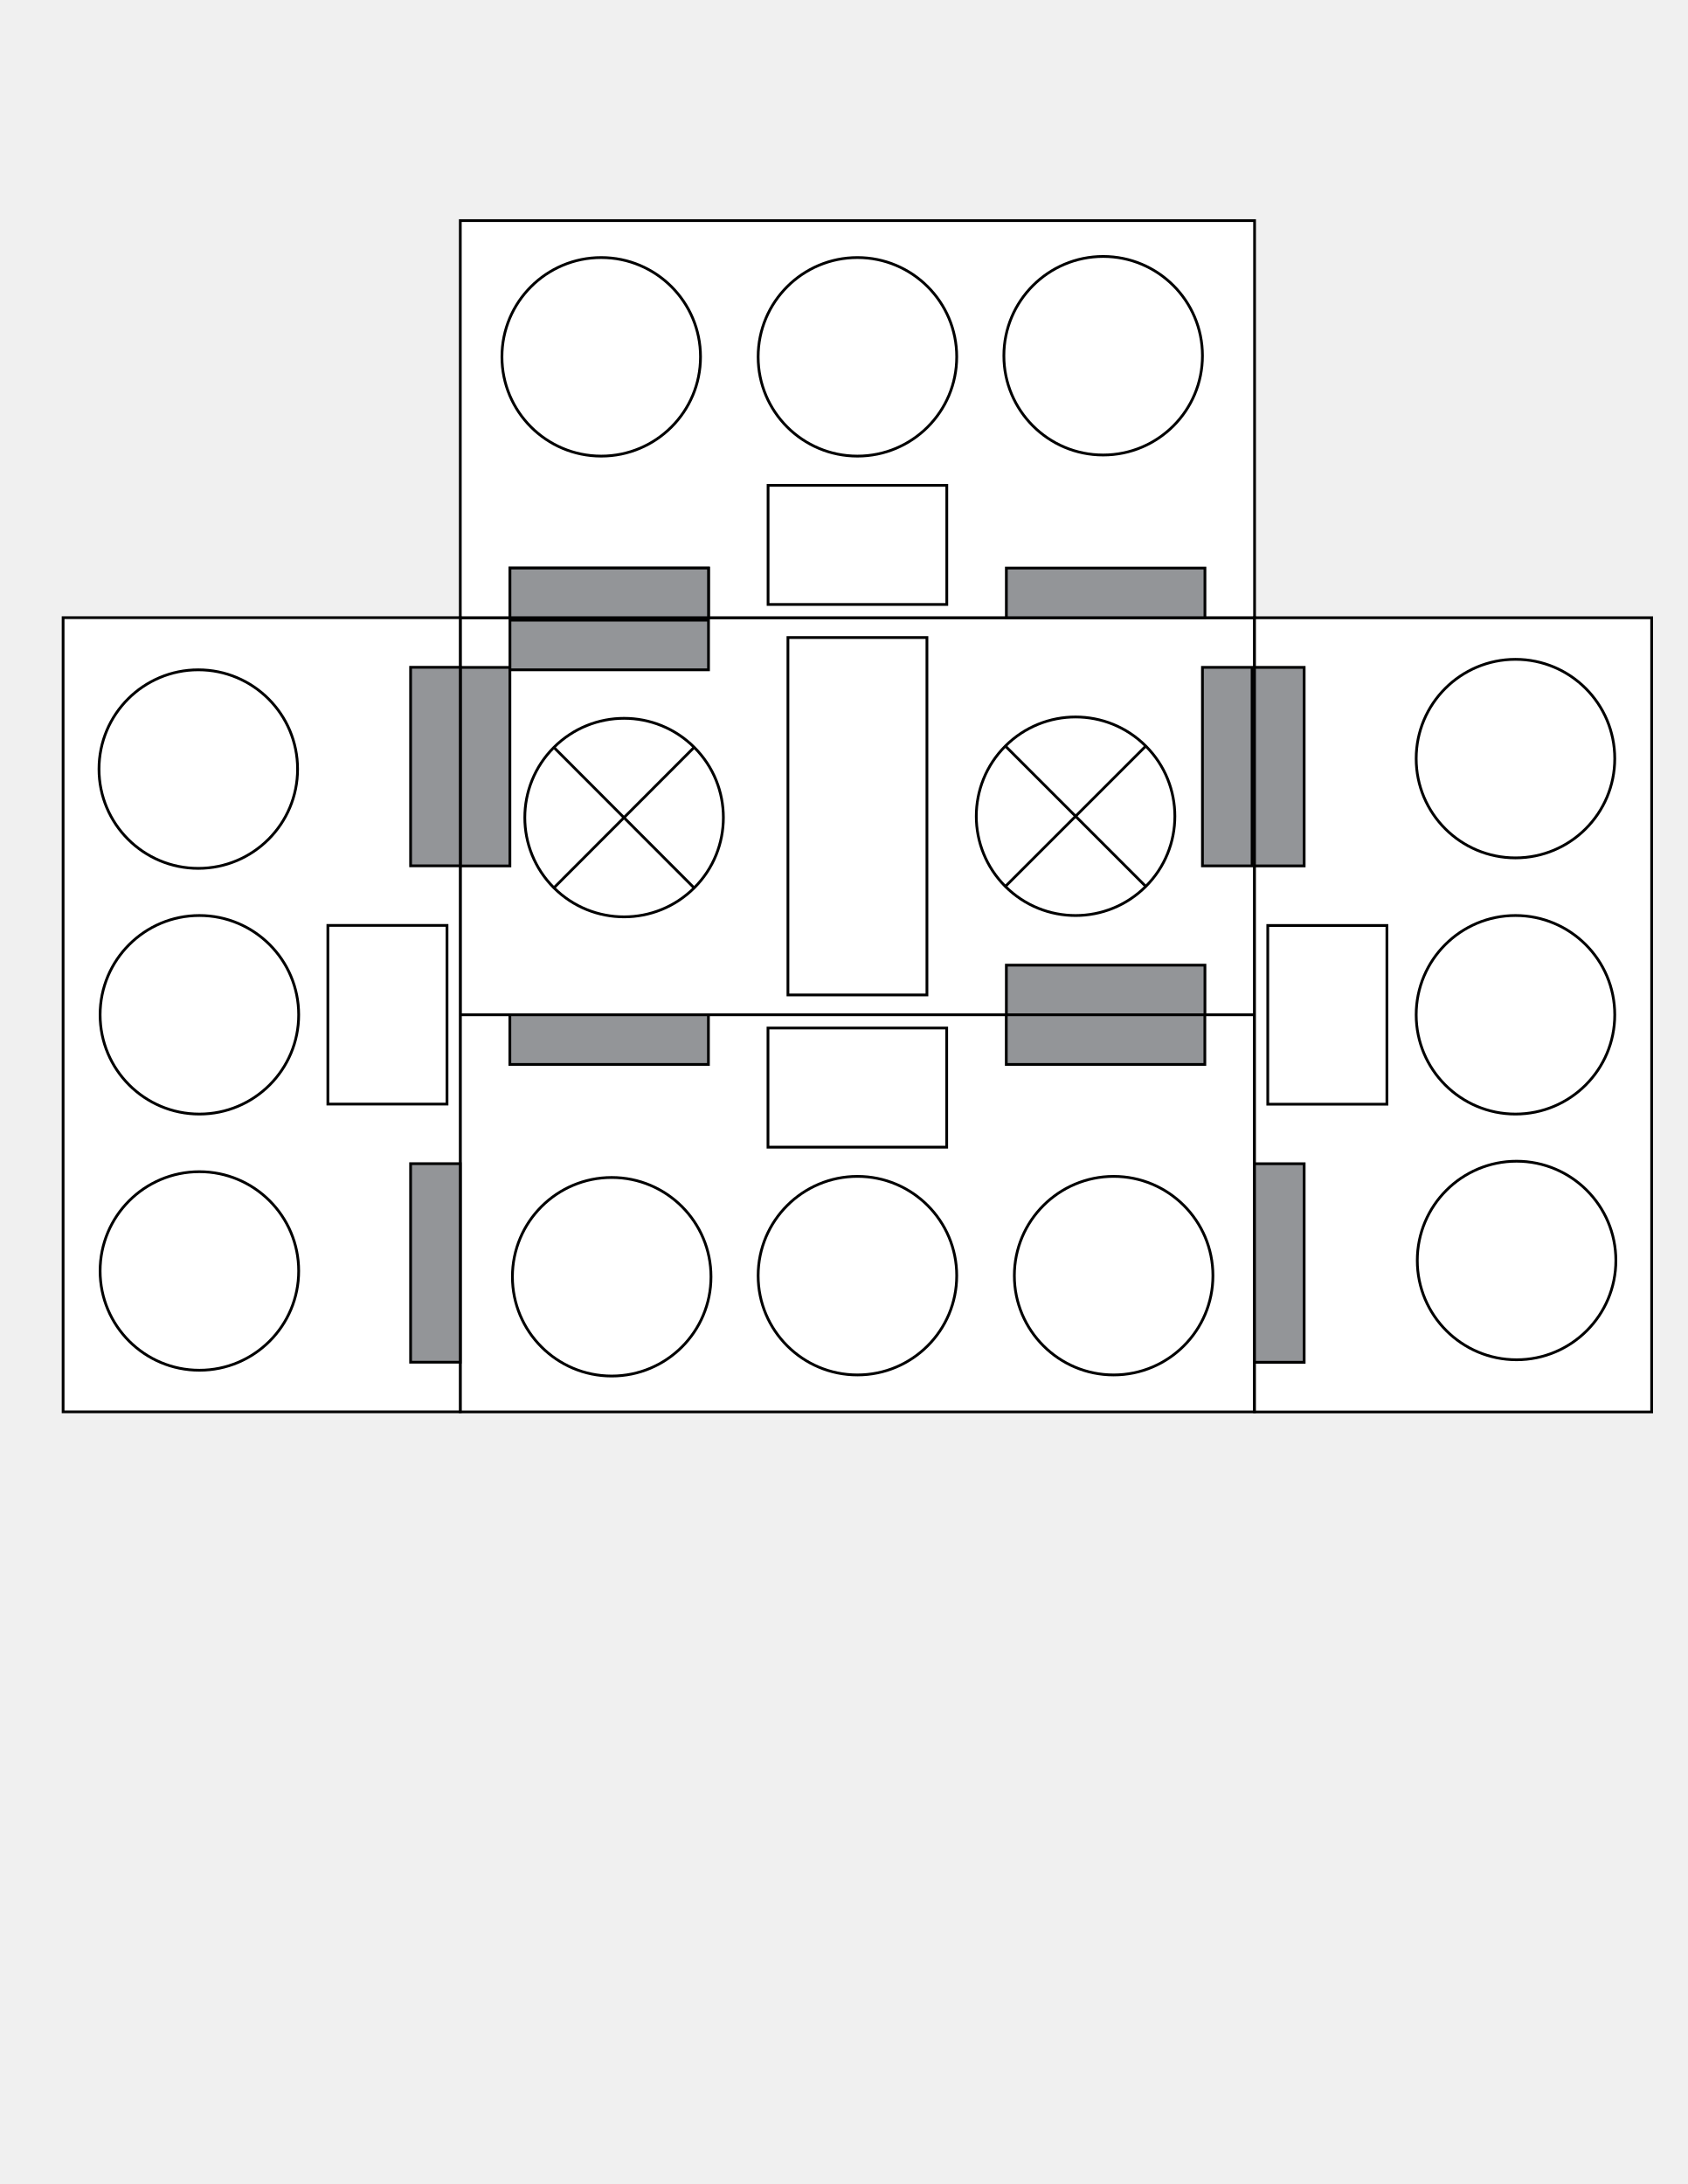
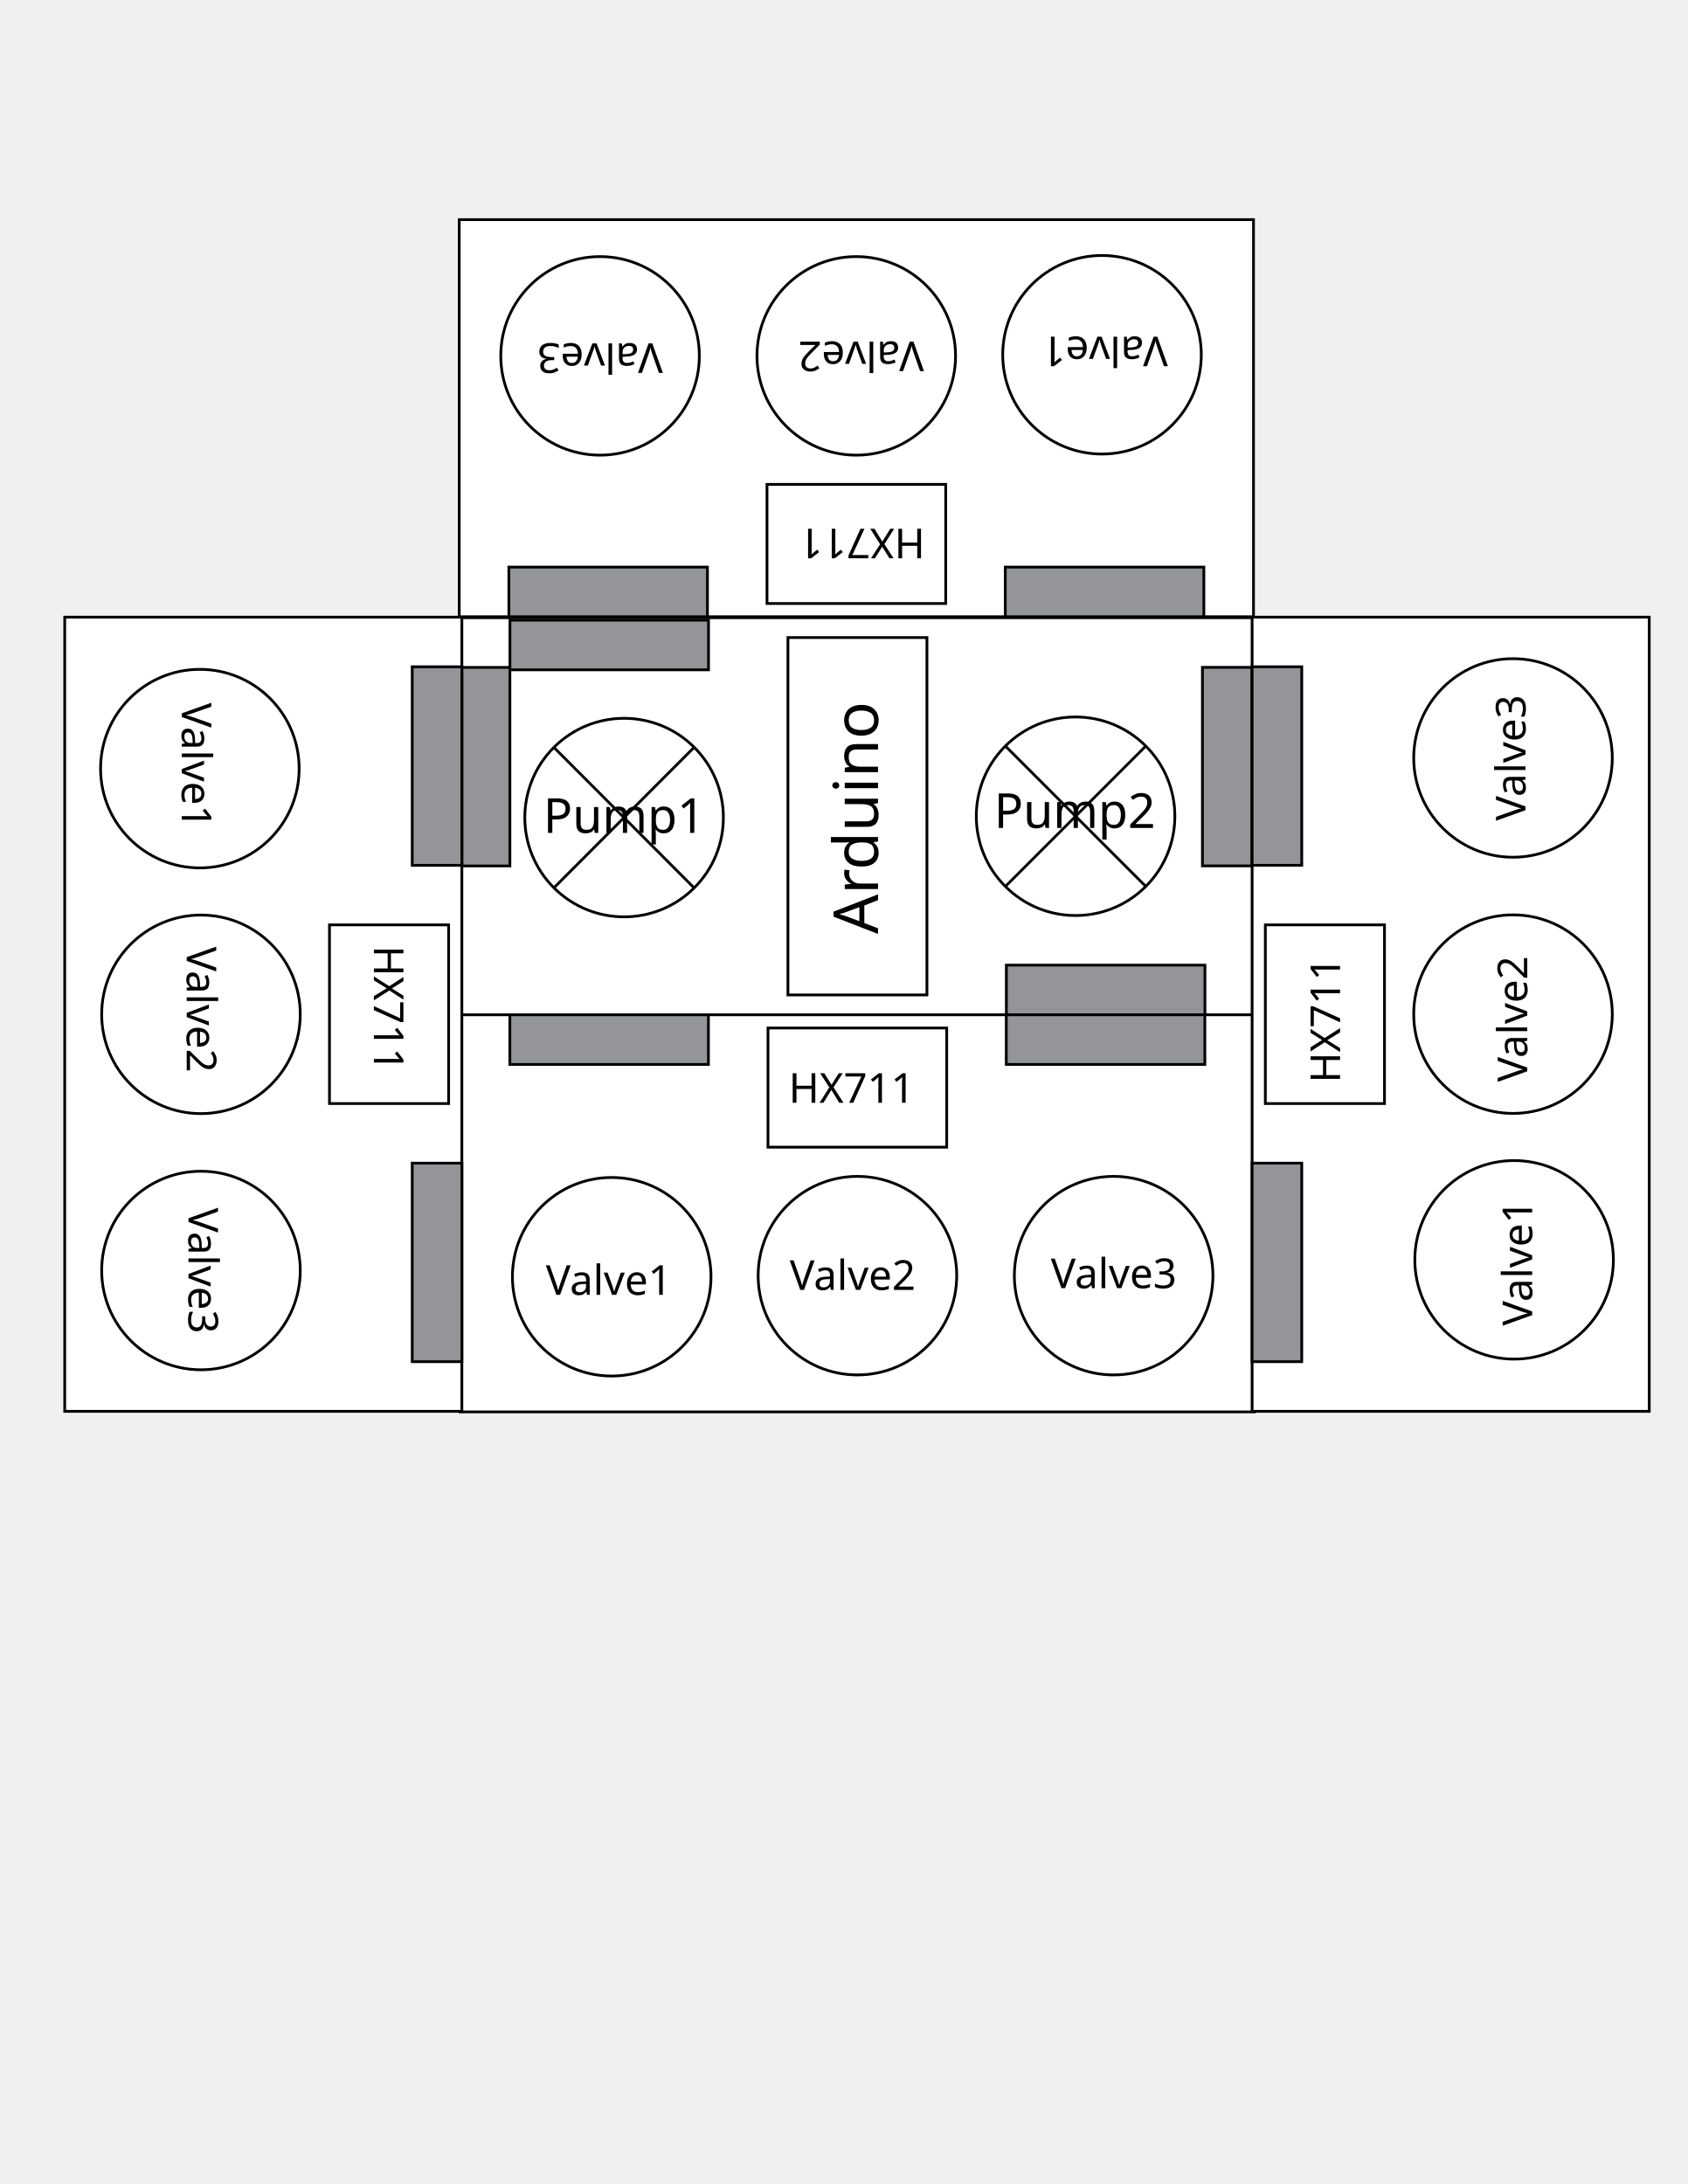
<svg xmlns="http://www.w3.org/2000/svg" version="1.1" id="Layer_1" x="0px" y="0px" viewBox="0 0 612 792" style="enable-background:new 0 0 612 792;" xml:space="preserve">
-   <style type="text/css">
+   <defs id="defs105" />
+   <style type="text/css" id="style3">
	.st0{fill:#FFFFFF;stroke:#000000;stroke-miterlimit:10;}
	.st1{fill:#939598;stroke:#000000;stroke-miterlimit:10;}
	.st2{fill:none;stroke:#000000;stroke-miterlimit:10;}
</style>
-   <rect x="166.9" y="224" class="st0" width="288" height="144" />
-   <rect x="285.7" y="231.2" class="st0" width="50.4" height="129.6" />
-   <rect x="409" y="269" transform="matrix(-1.836970e-16 1 -1 -1.836970e-16 722.9989 -167.0011)" class="st1" width="72" height="18" />
-   <rect x="139.9" y="269" transform="matrix(-1.836970e-16 1 -1 -1.836970e-16 453.8839 102.1184)" class="st1" width="72" height="18" />
-   <rect x="184.9" y="224.9" class="st1" width="72" height="18" />
-   <rect x="364.9" y="350" class="st1" width="72" height="18" />
-   <g>
-     <rect x="166.9" y="80" class="st0" width="288" height="144" />
-     <rect x="278.5" y="176" class="st0" width="64.8" height="43.2" />
-     <circle class="st0" cx="310.9" cy="129.4" r="36" />
-     <circle class="st0" cx="400" cy="129" r="36" />
-     <circle class="st0" cx="218" cy="129.4" r="36" />
-     <rect x="184.9" y="206" class="st1" width="72" height="18" />
-     <rect x="364.9" y="206" class="st1" width="72" height="18" />
+   <rect x="166.9" y="224" class="st0" width="288" height="144" id="rect5" />
+   <rect x="285.7" y="231.2" class="st0" width="50.4" height="129.6" id="rect7" />
+   <rect x="409" y="269" transform="matrix(-1.836970e-16 1 -1 -1.836970e-16 722.9989 -167.0011)" class="st1" width="72" height="18" id="rect9" />
+   <rect x="139.9" y="269" transform="matrix(-1.836970e-16 1 -1 -1.836970e-16 453.8839 102.1184)" class="st1" width="72" height="18" id="rect11" />
+   <rect x="184.9" y="224.9" class="st1" width="72" height="18" id="rect13" />
+   <rect x="364.9" y="350" class="st1" width="72" height="18" id="rect15" />
+   <g id="g83">
+     <g id="g85">
+       <ellipse transform="matrix(0.7071 -0.7071 0.7071 0.7071 -143.3805 246.8489)" class="st0" cx="226.3" cy="296.5" rx="36" ry="36" id="ellipse87" />
+       <line class="st2" x1="200.8" y1="271" x2="251.7" y2="322" id="line89" />
+     </g>
+     <line class="st2" x1="251.7" y1="271" x2="200.8" y2="322" id="line91" />
  </g>
-   <rect x="184.9" y="206" class="st1" width="72" height="18" />
-   <g>
-     <rect x="166.9" y="368" transform="matrix(-1 -2.244810e-10 2.244810e-10 -1 621.7654 880)" class="st0" width="288" height="144" />
-     <rect x="278.5" y="372.8" transform="matrix(-1 -2.245108e-10 2.245108e-10 -1 621.7654 788.8)" class="st0" width="64.8" height="43.2" />
-     <circle class="st0" cx="310.9" cy="462.6" r="36" />
-     <circle class="st0" cx="221.8" cy="463" r="36" />
-     <circle class="st0" cx="403.8" cy="462.6" r="36" />
-     <rect x="364.9" y="368" transform="matrix(-1 -4.489399e-11 4.489399e-11 -1 801.7677 754)" class="st1" width="72" height="18" />
-     <rect x="184.9" y="368" transform="matrix(-1 -4.489399e-11 4.489399e-11 -1 441.7677 754)" class="st1" width="72" height="18" />
+   <g id="g93">
+     <g id="g95">
+       <ellipse transform="matrix(0.7071 -0.7071 0.7071 0.7071 -95.0752 362.468)" class="st0" cx="390" cy="296" rx="36" ry="36" id="ellipse97" />
+       <line class="st2" x1="364.5" y1="270.5" x2="415.5" y2="321.5" id="line99" />
+     </g>
+     <line class="st2" x1="415.5" y1="270.5" x2="364.5" y2="321.5" id="line101" />
  </g>
-   <g>
-     <rect x="-49.1" y="296" transform="matrix(2.693775e-10 -1 1 2.693775e-10 -273.1173 462.8827)" class="st0" width="288" height="144" />
-     <rect x="108.1" y="346.4" transform="matrix(2.693952e-10 -1 1 2.693952e-10 -227.5173 508.4827)" class="st0" width="64.8" height="43.2" />
-     <circle class="st0" cx="72.3" cy="368" r="36" />
-     <circle class="st0" cx="71.9" cy="278.9" r="36" />
-     <circle class="st0" cx="72.3" cy="460.9" r="36" />
-     <rect x="121.9" y="449" transform="matrix(8.978780e-11 -1 1 8.978780e-11 -300.1184 615.8839)" class="st1" width="72" height="18" />
-     <rect x="121.9" y="269" transform="matrix(8.978780e-11 -1 1 8.978780e-11 -120.1184 435.8839)" class="st1" width="72" height="18" />
+   <text xml:space="preserve" style="font-style:normal;font-weight:normal;font-size:22.5px;line-height:125%;font-family:sans-serif;letter-spacing:0px;word-spacing:0px;fill:#000000;fill-opacity:1;stroke:none;stroke-width:1px;stroke-linecap:butt;stroke-linejoin:miter;stroke-opacity:1" x="-338.687" y="318.371" id="text4275" transform="matrix(0,-1,1,0,0,0)">
+     <tspan id="tspan4277" x="-338.687" y="318.371">Arduino</tspan>
+   </text>
+   <text xml:space="preserve" style="font-style:normal;font-weight:normal;font-size:22.5px;line-height:125%;font-family:sans-serif;letter-spacing:0px;word-spacing:0px;fill:#000000;fill-opacity:1;stroke:none;stroke-width:1px;stroke-linecap:butt;stroke-linejoin:miter;stroke-opacity:1" x="197.005" y="302.03" id="text4279">
+     <tspan id="tspan4281" x="197.005" y="302.03" style="font-size:17.5px">Pump1</tspan>
+   </text>
+   <text xml:space="preserve" style="font-style:normal;font-weight:normal;font-size:22.5px;line-height:125%;font-family:sans-serif;letter-spacing:0px;word-spacing:0px;fill:#000000;fill-opacity:1;stroke:none;stroke-width:1px;stroke-linecap:butt;stroke-linejoin:miter;stroke-opacity:1" x="360.451" y="300.233" id="text4279-3">
+     <tspan id="tspan4281-5" x="360.451" y="300.233" style="font-size:17.5px">Pump2</tspan>
+     <tspan x="360.451" y="322.108" style="font-size:17.5px" id="tspan4301" />
+   </text>
+   <g id="g4361">
+     <g id="g35">
+       <rect id="rect37" height="144" width="288" class="st0" transform="matrix(-1 -2.244810e-10 2.244810e-10 -1 621.7654 880)" y="368" x="166.9" />
+       <rect id="rect39" height="43.2" width="64.8" class="st0" transform="matrix(-1 -2.245108e-10 2.245108e-10 -1 621.7654 788.8)" y="372.8" x="278.5" />
+       <circle id="circle41" r="36" cy="462.6" cx="310.9" class="st0" />
+       <circle id="circle43" r="36" cy="463" cx="221.8" class="st0" />
+       <circle id="circle45" r="36" cy="462.6" cx="403.8" class="st0" />
+       <rect id="rect47" height="18" width="72" class="st1" transform="matrix(-1 -4.489399e-11 4.489399e-11 -1 801.7677 754)" y="368" x="364.9" />
+       <rect id="rect49" height="18" width="72" class="st1" transform="matrix(-1 -4.489399e-11 4.489399e-11 -1 441.7677 754)" y="368" x="184.9" />
+     </g>
+     <text id="text4235" y="399.897" x="285.975" style="font-style:normal;font-weight:normal;font-size:22.5px;line-height:125%;font-family:sans-serif;letter-spacing:0px;word-spacing:0px;fill:#000000;fill-opacity:1;stroke:none;stroke-width:1px;stroke-linecap:butt;stroke-linejoin:miter;stroke-opacity:1" xml:space="preserve">
+       <tspan style="font-size:15px" y="399.897" x="285.975" id="tspan4237">HX711</tspan>
+     </text>
+     <text id="text4235-6" y="469.55" x="197.913" style="font-style:normal;font-weight:normal;font-size:22.5px;line-height:125%;font-family:sans-serif;letter-spacing:0px;word-spacing:0px;fill:#000000;fill-opacity:1;stroke:none;stroke-width:1px;stroke-linecap:butt;stroke-linejoin:miter;stroke-opacity:1" xml:space="preserve">
+       <tspan style="font-size:15px" y="469.55" x="197.913" id="tspan4237-2">Valve1</tspan>
+     </text>
+     <text id="text4235-6-9" y="467.768" x="286.348" style="font-style:normal;font-weight:normal;font-size:22.5px;line-height:125%;font-family:sans-serif;letter-spacing:0px;word-spacing:0px;fill:#000000;fill-opacity:1;stroke:none;stroke-width:1px;stroke-linecap:butt;stroke-linejoin:miter;stroke-opacity:1" xml:space="preserve">
+       <tspan style="font-size:15px" y="467.768" x="286.348" id="tspan4237-2-1">Valve2</tspan>
+       <tspan id="tspan4359" style="font-size:15px" y="486.518" x="286.348" />
+     </text>
+     <text id="text4235-6-9-2" y="467.132" x="381.037" style="font-style:normal;font-weight:normal;font-size:22.5px;line-height:125%;font-family:sans-serif;letter-spacing:0px;word-spacing:0px;fill:#000000;fill-opacity:1;stroke:none;stroke-width:1px;stroke-linecap:butt;stroke-linejoin:miter;stroke-opacity:1" xml:space="preserve">
+       <tspan style="font-size:15px" y="467.132" x="381.037" id="tspan4237-2-1-7">Valve3</tspan>
+       <tspan id="tspan4357" style="font-size:15px" y="485.882" x="381.037" />
+     </text>
  </g>
-   <g>
-     <rect x="382.9" y="296" transform="matrix(-2.693812e-10 1 -1 -2.693812e-10 894.8828 -158.8827)" class="st0" width="288" height="144" />
-     <rect x="448.9" y="346.4" transform="matrix(-2.693678e-10 1 -1 -2.693678e-10 849.2827 -113.2827)" class="st0" width="64.8" height="43.2" />
-     <circle class="st0" cx="549.5" cy="368" r="36" />
-     <circle class="st0" cx="549.9" cy="457.1" r="36" />
-     <circle class="st0" cx="549.5" cy="275.1" r="36" />
-     <rect x="427.9" y="269" transform="matrix(-8.978791e-11 1 -1 -8.978791e-11 741.8816 -185.8839)" class="st1" width="72" height="18" />
-     <rect x="427.9" y="449" transform="matrix(-8.978791e-11 1 -1 -8.978791e-11 921.8816 -5.8839)" class="st1" width="72" height="18" />
+   <g transform="matrix(0,1,-1,0,535.4682,56.93295)" id="g4361-0">
+     <g id="g35-9">
+       <rect id="rect37-3" height="144" width="288" class="st0" transform="matrix(-1,0,0,-1,621.7654,880)" y="368" x="166.9" style="fill:#ffffff;stroke:#000000;stroke-miterlimit:10" />
+       <rect id="rect39-6" height="43.2" width="64.8" class="st0" transform="matrix(-1,0,0,-1,621.7654,788.8)" y="372.8" x="278.5" style="fill:#ffffff;stroke:#000000;stroke-miterlimit:10" />
+       <circle id="circle41-0" r="36" cy="462.6" cx="310.9" class="st0" style="fill:#ffffff;stroke:#000000;stroke-miterlimit:10" />
+       <circle id="circle43-6" r="36" cy="463" cx="221.8" class="st0" style="fill:#ffffff;stroke:#000000;stroke-miterlimit:10" />
+       <circle id="circle45-2" r="36" cy="462.6" cx="403.8" class="st0" style="fill:#ffffff;stroke:#000000;stroke-miterlimit:10" />
+       <rect id="rect47-6" height="18" width="72" class="st1" transform="matrix(-1,0,0,-1,801.7677,754)" y="368" x="364.9" style="fill:#939598;stroke:#000000;stroke-miterlimit:10" />
+       <rect id="rect49-1" height="18" width="72" class="st1" transform="matrix(-1,0,0,-1,441.7677,754)" y="368" x="184.9" style="fill:#939598;stroke:#000000;stroke-miterlimit:10" />
+     </g>
+     <text id="text4235-8" y="399.897" x="285.975" style="font-style:normal;font-weight:normal;font-size:22.5px;line-height:125%;font-family:sans-serif;letter-spacing:0px;word-spacing:0px;fill:#000000;fill-opacity:1;stroke:none;stroke-width:1px;stroke-linecap:butt;stroke-linejoin:miter;stroke-opacity:1" xml:space="preserve">
+       <tspan style="font-size:15px" y="399.897" x="285.975" id="tspan4237-7">HX711</tspan>
+     </text>
+     <text id="text4235-6-92" y="469.55" x="197.913" style="font-style:normal;font-weight:normal;font-size:22.5px;line-height:125%;font-family:sans-serif;letter-spacing:0px;word-spacing:0px;fill:#000000;fill-opacity:1;stroke:none;stroke-width:1px;stroke-linecap:butt;stroke-linejoin:miter;stroke-opacity:1" xml:space="preserve">
+       <tspan style="font-size:15px" y="469.55" x="197.913" id="tspan4237-2-0">Valve1</tspan>
+     </text>
+     <text id="text4235-6-9-23" y="467.768" x="286.348" style="font-style:normal;font-weight:normal;font-size:22.5px;line-height:125%;font-family:sans-serif;letter-spacing:0px;word-spacing:0px;fill:#000000;fill-opacity:1;stroke:none;stroke-width:1px;stroke-linecap:butt;stroke-linejoin:miter;stroke-opacity:1" xml:space="preserve">
+       <tspan style="font-size:15px" y="467.768" x="286.348" id="tspan4237-2-1-75">Valve2</tspan>
+       <tspan id="tspan4359-9" style="font-size:15px" y="486.518" x="286.348" />
+     </text>
+     <text id="text4235-6-9-2-2" y="467.132" x="381.037" style="font-style:normal;font-weight:normal;font-size:22.5px;line-height:125%;font-family:sans-serif;letter-spacing:0px;word-spacing:0px;fill:#000000;fill-opacity:1;stroke:none;stroke-width:1px;stroke-linecap:butt;stroke-linejoin:miter;stroke-opacity:1" xml:space="preserve">
+       <tspan style="font-size:15px" y="467.132" x="381.037" id="tspan4237-2-1-7-2">Valve3</tspan>
+       <tspan id="tspan4357-8" style="font-size:15px" y="485.882" x="381.037" />
+     </text>
  </g>
-   <g>
-     <g>
-       <ellipse transform="matrix(0.7071 -0.7071 0.7071 0.7071 -143.3805 246.8489)" class="st0" cx="226.3" cy="296.5" rx="36" ry="36" />
-       <line class="st2" x1="200.8" y1="271" x2="251.7" y2="322" />
+   <g transform="matrix(0,-1,1,0,86.00523,678.6638)" id="g4361-0-9">
+     <g id="g35-9-7">
+       <rect id="rect37-3-3" height="144" width="288" class="st0" transform="matrix(-1,0,0,-1,621.7654,880)" y="368" x="166.9" style="fill:#ffffff;stroke:#000000;stroke-miterlimit:10" />
+       <rect id="rect39-6-6" height="43.2" width="64.8" class="st0" transform="matrix(-1,0,0,-1,621.7654,788.8)" y="372.8" x="278.5" style="fill:#ffffff;stroke:#000000;stroke-miterlimit:10" />
+       <circle id="circle41-0-1" r="36" cy="462.6" cx="310.9" class="st0" style="fill:#ffffff;stroke:#000000;stroke-miterlimit:10" />
+       <circle id="circle43-6-2" r="36" cy="463" cx="221.8" class="st0" style="fill:#ffffff;stroke:#000000;stroke-miterlimit:10" />
+       <circle id="circle45-2-9" r="36" cy="462.6" cx="403.8" class="st0" style="fill:#ffffff;stroke:#000000;stroke-miterlimit:10" />
+       <rect id="rect47-6-3" height="18" width="72" class="st1" transform="matrix(-1,0,0,-1,801.7677,754)" y="368" x="364.9" style="fill:#939598;stroke:#000000;stroke-miterlimit:10" />
+       <rect id="rect49-1-1" height="18" width="72" class="st1" transform="matrix(-1,0,0,-1,441.7677,754)" y="368" x="184.9" style="fill:#939598;stroke:#000000;stroke-miterlimit:10" />
    </g>
-     <line class="st2" x1="251.7" y1="271" x2="200.8" y2="322" />
+     <text id="text4235-8-9" y="399.897" x="285.975" style="font-style:normal;font-weight:normal;font-size:22.5px;line-height:125%;font-family:sans-serif;letter-spacing:0px;word-spacing:0px;fill:#000000;fill-opacity:1;stroke:none;stroke-width:1px;stroke-linecap:butt;stroke-linejoin:miter;stroke-opacity:1" xml:space="preserve">
+       <tspan style="font-size:15px" y="399.897" x="285.975" id="tspan4237-7-4">HX711</tspan>
+     </text>
+     <text id="text4235-6-92-7" y="469.55" x="197.913" style="font-style:normal;font-weight:normal;font-size:22.5px;line-height:125%;font-family:sans-serif;letter-spacing:0px;word-spacing:0px;fill:#000000;fill-opacity:1;stroke:none;stroke-width:1px;stroke-linecap:butt;stroke-linejoin:miter;stroke-opacity:1" xml:space="preserve">
+       <tspan style="font-size:15px" y="469.55" x="197.913" id="tspan4237-2-0-8">Valve1</tspan>
+     </text>
+     <text id="text4235-6-9-23-4" y="467.768" x="286.348" style="font-style:normal;font-weight:normal;font-size:22.5px;line-height:125%;font-family:sans-serif;letter-spacing:0px;word-spacing:0px;fill:#000000;fill-opacity:1;stroke:none;stroke-width:1px;stroke-linecap:butt;stroke-linejoin:miter;stroke-opacity:1" xml:space="preserve">
+       <tspan style="font-size:15px" y="467.768" x="286.348" id="tspan4237-2-1-75-5">Valve2</tspan>
+       <tspan id="tspan4359-9-0" style="font-size:15px" y="486.518" x="286.348" />
+     </text>
+     <text id="text4235-6-9-2-2-3" y="467.132" x="381.037" style="font-style:normal;font-weight:normal;font-size:22.5px;line-height:125%;font-family:sans-serif;letter-spacing:0px;word-spacing:0px;fill:#000000;fill-opacity:1;stroke:none;stroke-width:1px;stroke-linecap:butt;stroke-linejoin:miter;stroke-opacity:1" xml:space="preserve">
+       <tspan style="font-size:15px" y="467.132" x="381.037" id="tspan4237-2-1-7-2-6">Valve3</tspan>
+       <tspan id="tspan4357-8-1" style="font-size:15px" y="485.882" x="381.037" />
+     </text>
  </g>
-   <g>
-     <g>
-       <ellipse transform="matrix(0.7071 -0.7071 0.7071 0.7071 -95.0752 362.468)" class="st0" cx="390" cy="296" rx="36" ry="36" />
-       <line class="st2" x1="364.5" y1="270.5" x2="415.5" y2="321.5" />
+   <g transform="matrix(-1,0,0,-1,621.3774,591.6532)" id="g4361-0-9-0">
+     <g id="g35-9-7-6">
+       <rect id="rect37-3-3-3" height="144" width="288" class="st0" transform="matrix(-1,0,0,-1,621.7654,880)" y="368" x="166.9" style="fill:#ffffff;stroke:#000000;stroke-miterlimit:10" />
+       <rect id="rect39-6-6-2" height="43.2" width="64.8" class="st0" transform="matrix(-1,0,0,-1,621.7654,788.8)" y="372.8" x="278.5" style="fill:#ffffff;stroke:#000000;stroke-miterlimit:10" />
+       <circle id="circle41-0-1-0" r="36" cy="462.6" cx="310.9" class="st0" style="fill:#ffffff;stroke:#000000;stroke-miterlimit:10" />
+       <circle id="circle43-6-2-6" r="36" cy="463" cx="221.8" class="st0" style="fill:#ffffff;stroke:#000000;stroke-miterlimit:10" />
+       <circle id="circle45-2-9-1" r="36" cy="462.6" cx="403.8" class="st0" style="fill:#ffffff;stroke:#000000;stroke-miterlimit:10" />
+       <rect id="rect47-6-3-5" height="18" width="72" class="st1" transform="matrix(-1,0,0,-1,801.7677,754)" y="368" x="364.9" style="fill:#939598;stroke:#000000;stroke-miterlimit:10" />
+       <rect id="rect49-1-1-5" height="18" width="72" class="st1" transform="matrix(-1,0,0,-1,441.7677,754)" y="368" x="184.9" style="fill:#939598;stroke:#000000;stroke-miterlimit:10" />
    </g>
-     <line class="st2" x1="415.5" y1="270.5" x2="364.5" y2="321.5" />
+     <text id="text4235-8-9-4" y="399.897" x="285.975" style="font-style:normal;font-weight:normal;font-size:22.5px;line-height:125%;font-family:sans-serif;letter-spacing:0px;word-spacing:0px;fill:#000000;fill-opacity:1;stroke:none;stroke-width:1px;stroke-linecap:butt;stroke-linejoin:miter;stroke-opacity:1" xml:space="preserve">
+       <tspan style="font-size:15px" y="399.897" x="285.975" id="tspan4237-7-4-7">HX711</tspan>
+     </text>
+     <text id="text4235-6-92-7-6" y="469.55" x="197.913" style="font-style:normal;font-weight:normal;font-size:22.5px;line-height:125%;font-family:sans-serif;letter-spacing:0px;word-spacing:0px;fill:#000000;fill-opacity:1;stroke:none;stroke-width:1px;stroke-linecap:butt;stroke-linejoin:miter;stroke-opacity:1" xml:space="preserve">
+       <tspan style="font-size:15px" y="469.55" x="197.913" id="tspan4237-2-0-8-5">Valve1</tspan>
+     </text>
+     <text id="text4235-6-9-23-4-6" y="467.768" x="286.348" style="font-style:normal;font-weight:normal;font-size:22.5px;line-height:125%;font-family:sans-serif;letter-spacing:0px;word-spacing:0px;fill:#000000;fill-opacity:1;stroke:none;stroke-width:1px;stroke-linecap:butt;stroke-linejoin:miter;stroke-opacity:1" xml:space="preserve">
+       <tspan style="font-size:15px" y="467.768" x="286.348" id="tspan4237-2-1-75-5-9">Valve2</tspan>
+       <tspan id="tspan4359-9-0-3" style="font-size:15px" y="486.518" x="286.348" />
+     </text>
+     <text id="text4235-6-9-2-2-3-7" y="467.132" x="381.037" style="font-style:normal;font-weight:normal;font-size:22.5px;line-height:125%;font-family:sans-serif;letter-spacing:0px;word-spacing:0px;fill:#000000;fill-opacity:1;stroke:none;stroke-width:1px;stroke-linecap:butt;stroke-linejoin:miter;stroke-opacity:1" xml:space="preserve">
+       <tspan style="font-size:15px" y="467.132" x="381.037" id="tspan4237-2-1-7-2-6-4">Valve3</tspan>
+       <tspan id="tspan4357-8-1-5" style="font-size:15px" y="485.882" x="381.037" />
+     </text>
  </g>
</svg>
